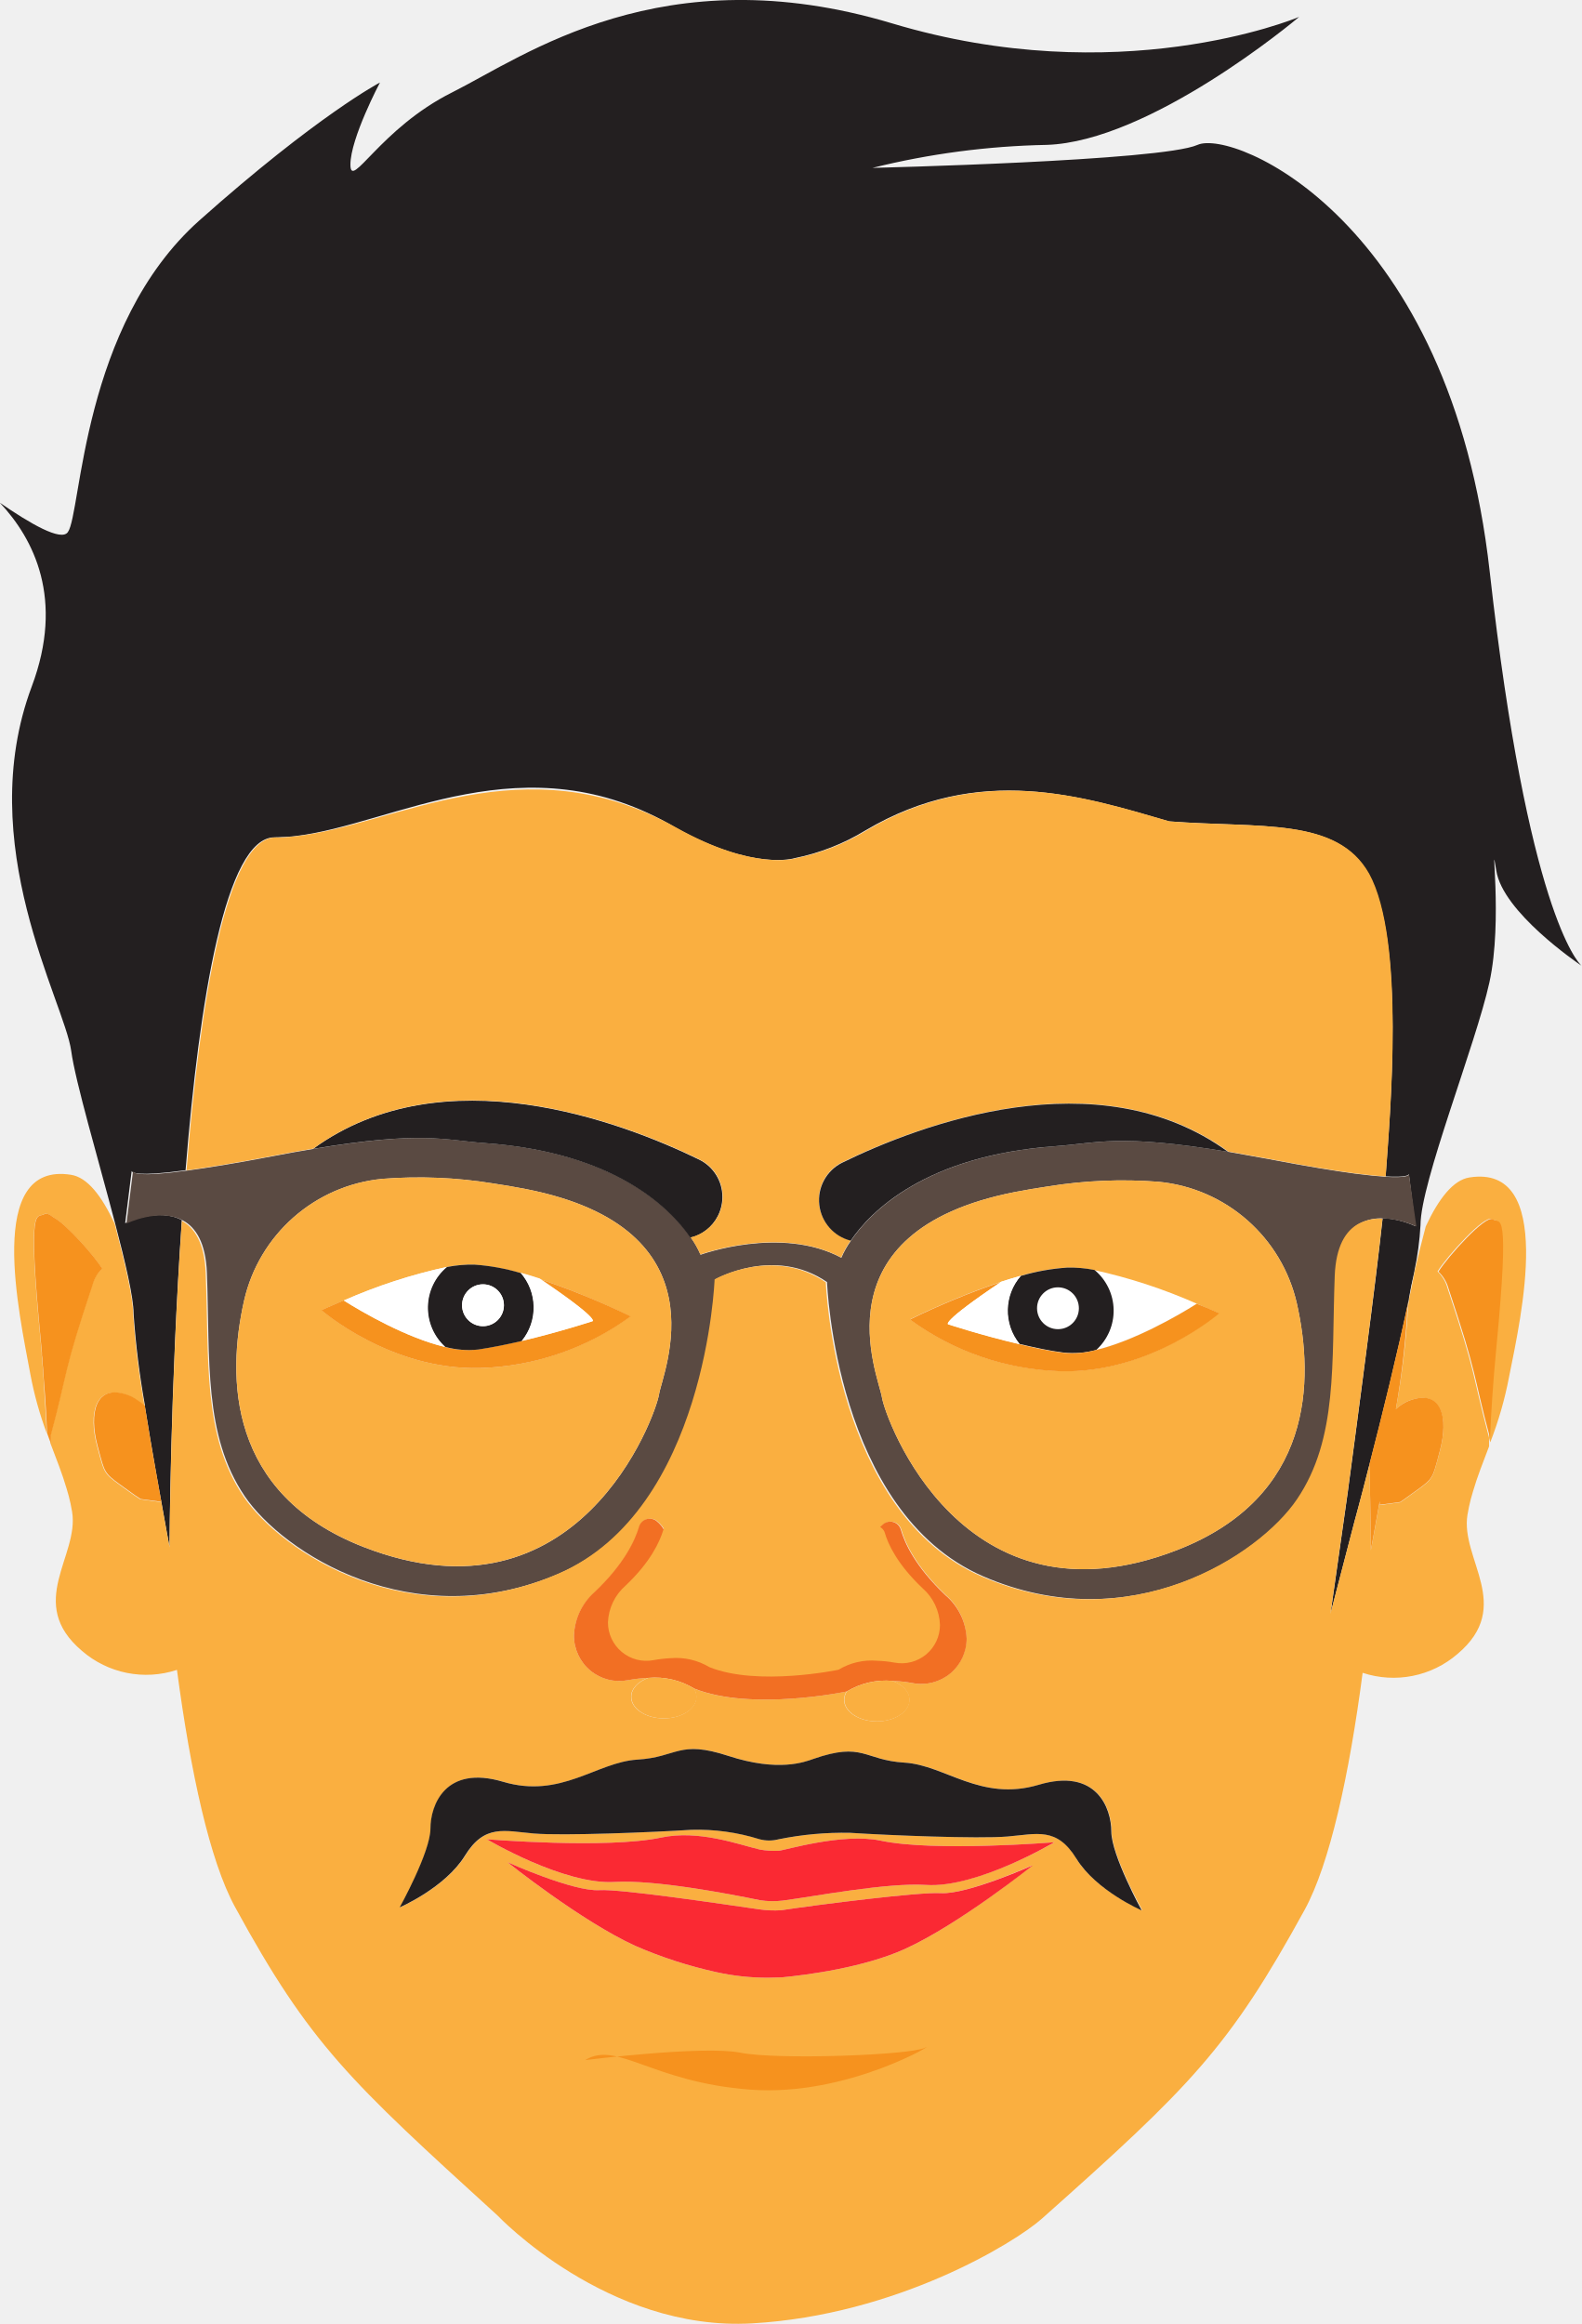
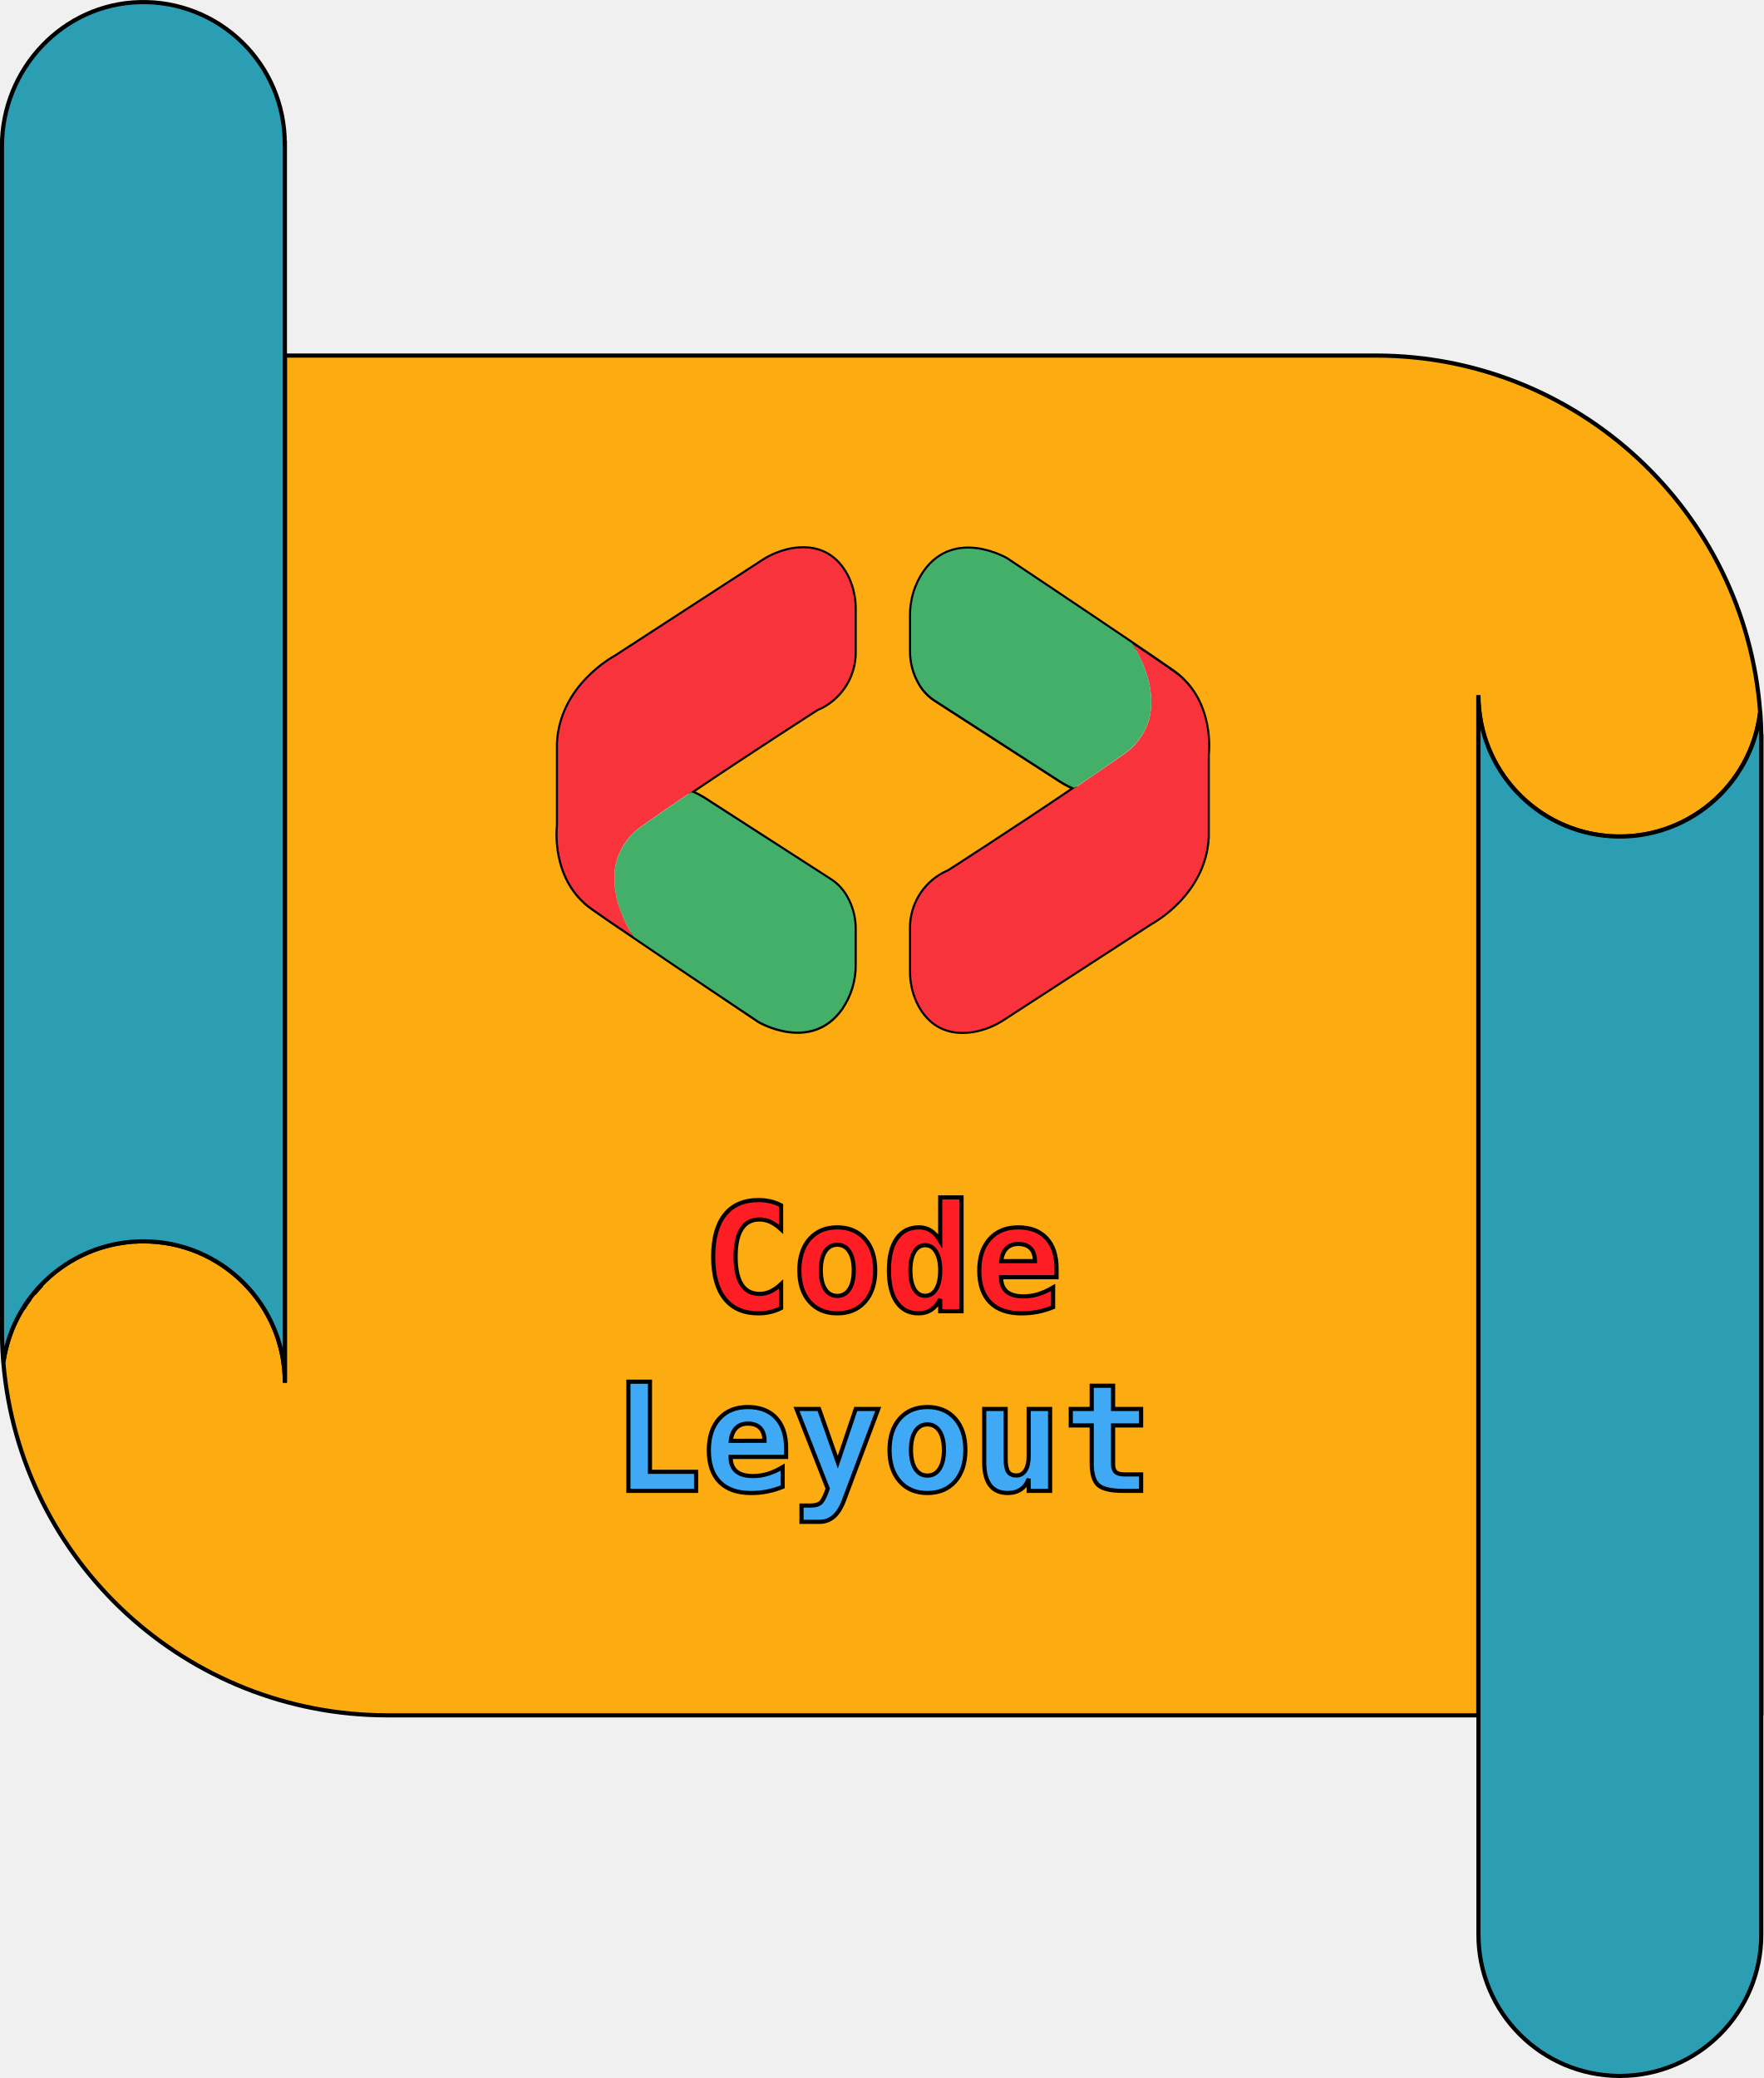
- <svg xmlns="http://www.w3.org/2000/svg" id="Layer_2" data-name="Layer 2" viewBox="0 0 231.2 339.72">
+ <svg xmlns="http://www.w3.org/2000/svg" id="Layer_1" data-name="Layer 1" viewBox="0 0 424 499.69">
  <defs>
-     <style>.cls-1{fill:none;}.cls-2{fill:#231f20;}.cls-3{fill:#5a4a42;}.cls-4{fill:#faaf40;}.cls-5{fill:#f6921e;}.cls-6{fill:#fff;}.cls-7{fill:#f26f23;}.cls-8{fill:#fa2933;}</style>
+     <style>.cls-1{fill:#fcab10;}.cls-1,.cls-2,.cls-3{stroke:#000;stroke-miterlimit:10;}.cls-2{fill:none;}.cls-3{fill:#2b9eb3;}.cls-4{fill:#f8333c;}.cls-5{fill:#44af69;}.cls-6{font-size:36px;fill:#ff1d25;font-family:DejaVuSansMono-Bold, DejaVu Sans Mono;font-weight:700;}.cls-7{fill:#3fa9f5;}</style>
  </defs>
-   <path class="cls-1" d="M243.14,259.22c-.1-1.47-.19-2.94-.27-4.4" transform="translate(-220.09 -40.02)" />
-   <path class="cls-1" d="M321.57,286.84" transform="translate(-220.09 -40.02)" />
-   <path class="cls-2" d="M451.29,181.18c-.68-.46-11.52-7.86-12.45-13.9-1-6.24,1,7.2-1,16.32s-10.08,29.28-10.08,35.52a44,44,0,0,1-.89,6.7s0,0,0,.05c-.35,1.52-.62,2.88-.81,4,0,0,0,.07,0,.1-1.61,7.67-4,17.38-5.75,24.09-.68,2.68-1.26,4.89-1.64,6.3l-.54,2-3.51,13.48,2.52-17.75c.06-.49.13-1,.19-1.45s.13-1,.2-1.48l.12-.91c.19-1.42.39-2.88.58-4.36l.27-2.05.36-2.74c0-.18.05-.35.07-.53.14-1.09.29-2.18.43-3.26.06-.5.13-1,.19-1.49s.16-1.17.23-1.74c1.07-8.23,2-15.76,2.45-20a13.24,13.24,0,0,1,4.78,1.18l-.95-7.63c0,.15-.37.53-3.4.35.64-9.07,2.92-34.6-2.55-44.28-4.67-8.26-15.78-6.58-29.13-7.62-12.63-3.66-27.65-8.56-44.37,1.33a31.92,31.92,0,0,1-10.33,4.05s-6,1.94-17.45-4.48c-22-13-41.12-.39-55.68,1.27l-.93.09c-.66,0-1.31.08-2,.08-7.14,0-11,23.84-13,48.66-7.23,1-7.84.31-7.88.11l-.95,7.63s4.81-2.35,8.28-.44c-1.69,24.48-1.8,47.72-1.8,47.72s-.56-2.94-1.3-7.13c-.23-1.3-.49-2.72-.75-4.21h0c-.51-2.9-1.05-6.07-1.54-9.12l0-.18a122.43,122.43,0,0,1-1.66-13.43c0-2.31-1.18-7.4-2.71-13.22-2.47-9.41-5.82-20.73-6.41-25.18-1-7.2-14.4-30.24-5.76-53.28,4.78-12.76.3-21.54-4.67-26.84,4.35,3,9,5.73,9.95,4.28C232,115,232,87.6,249.24,72.24s26.4-20.16,26.4-20.16-4.32,8.16-4.32,12,4.32-5.28,14.88-10.56,30.72-20.16,64.32-10.08c33,9.9,58.62-.58,59.5-.95-.65.56-21.82,18.24-36.94,18.71a114.84,114.84,0,0,0-25.44,3.36s42.24-1,47.52-3.36,37,11,42.72,62.4C443.43,173.09,450.76,180.69,451.29,181.18Z" transform="translate(-220.09 -40.02)" />
-   <path class="cls-1" d="M426.9,225.87c-.24,1.26-.51,2.61-.81,4C426.28,228.75,426.55,227.39,426.9,225.87Z" transform="translate(-220.09 -40.02)" />
-   <path class="cls-3" d="M426.07,211.69c0,.15-.37.53-3.4.35-1.09-.07-2.55-.21-4.48-.46-2.94-.39-7-1.05-12.53-2.11q-3.3-.61-6-1.08c-16-2.67-19.13-1.26-25.16-.83-19.1,1.36-27.13,9.59-30,13.82a13.34,13.34,0,0,0-1.41,2.5c-8.83-4.73-20.58-.44-20.58-.44a13.34,13.34,0,0,0-1.41-2.5c-2.9-4.22-10.93-12.45-30-13.82-6-.43-9.16-1.83-25.16.84q-2.74.45-6,1.08c-5.54,1.06-9.59,1.71-12.53,2.1-7.23,1-7.84.31-7.88.11l-.95,7.63s4.81-2.35,8.28-.44c1.84,1,3.31,3.23,3.48,7.64.48,12.72-.51,23.73,5.52,32.64,5.52,8.16,24.48,20.64,46.08,11.28s22.8-43,22.8-43,8.55-4.86,16.26.43c0,0,1.2,33.61,22.8,43s40.56-3.12,46.08-11.29c6-8.9,5-19.92,5.52-32.64.17-4.41,1.64-6.62,3.48-7.63a6.58,6.58,0,0,1,3.5-.74,13.24,13.24,0,0,1,4.78,1.18ZM316.44,243.84c-.48,3.12-11.76,34.56-43.2,22.32-19.88-7.74-20-24.79-17.47-36A23,23,0,0,1,276,212.34a68,68,0,0,1,16.18.67c1.54.23,3.15.5,4.83.83C326.28,219.6,316.92,240.72,316.44,243.84Zm75.78,22.75c-31.44,12.24-42.72-19.2-43.2-22.32s-9.84-24.24,19.44-30c1.68-.32,3.29-.6,4.83-.82a68.06,68.06,0,0,1,16.18-.68,23,23,0,0,1,20.22,17.81C412.21,241.81,412.1,258.85,392.22,266.59Z" transform="translate(-220.09 -40.02)" />
-   <path class="cls-2" d="M325.7,215a6.15,6.15,0,0,1-.68,2.8,6.08,6.08,0,0,1-4,3.14c-2.9-4.22-10.93-12.45-30-13.82-6-.43-9.16-1.83-25.16.84,19.1-13.88,45.21-3.9,56.44,1.57A6.07,6.07,0,0,1,325.7,215Z" transform="translate(-220.09 -40.02)" />
-   <path class="cls-4" d="M297,213.84c-1.68-.33-3.29-.6-4.83-.83a68,68,0,0,0-16.18-.67,23,23,0,0,0-20.22,17.81c-2.52,11.22-2.41,28.27,17.47,36,31.44,12.24,42.72-19.2,43.2-22.32S326.28,219.6,297,213.84ZM290.34,240c-13.14.36-23.22-8.46-23.22-8.46s1.26-.59,3.24-1.42a78.7,78.7,0,0,1,15-4.89h0a18.6,18.6,0,0,1,4-.35,31.23,31.23,0,0,1,6.73,1.22c.94.26,1.89.55,2.83.86a112.76,112.76,0,0,1,13.3,5.48A39.2,39.2,0,0,1,290.34,240Z" transform="translate(-220.09 -40.02)" />
-   <path class="cls-5" d="M312.3,232.44a39.2,39.2,0,0,1-22,7.56c-13.14.36-23.22-8.46-23.22-8.46s1.26-.59,3.24-1.42c2.81,1.75,9.25,5.48,14.78,6.79h0a13.06,13.06,0,0,0,4.83.38c2-.3,4.25-.75,6.37-1.25,5.49-1.29,10.37-2.89,10.37-2.89S308,233,299,227A112.76,112.76,0,0,1,312.3,232.44Z" transform="translate(-220.09 -40.02)" />
-   <path class="cls-2" d="M296.17,226.1a31.23,31.23,0,0,0-6.73-1.22,18.6,18.6,0,0,0-4,.35h0a7.74,7.74,0,0,0-.25,11.68h0a13.06,13.06,0,0,0,4.83.38c2-.3,4.25-.75,6.37-1.25a7.71,7.71,0,0,0-.18-10Zm-5.47,7.78a3.06,3.06,0,1,1,3.06-3.06A3.06,3.06,0,0,1,290.7,233.88Z" transform="translate(-220.09 -40.02)" />
-   <path class="cls-6" d="M282.6,231.18a7.73,7.73,0,0,0,2.54,5.73c-5.53-1.31-12-5-14.78-6.79a78.7,78.7,0,0,1,15-4.89A7.71,7.71,0,0,0,282.6,231.18Z" transform="translate(-220.09 -40.02)" />
-   <circle class="cls-6" cx="70.61" cy="190.8" r="3.06" />
-   <path class="cls-6" d="M306.72,233.16s-4.88,1.6-10.37,2.89a7.71,7.71,0,0,0-.18-10c.94.26,1.89.55,2.83.86C308,233,306.72,233.16,306.72,233.16Z" transform="translate(-220.09 -40.02)" />
-   <path class="cls-6" d="M369.29,226.53c-.94.26-1.89.55-2.83.86-9,6.06-7.72,6.2-7.72,6.2s4.88,1.61,10.37,2.89a7.71,7.71,0,0,1,.18-9.95Zm25.81,4a78.69,78.69,0,0,0-15-4.9,7.74,7.74,0,0,1,.25,11.68C385.85,236,392.29,232.31,395.1,230.56Zm-20.34-2.36a3.06,3.06,0,1,0,3.06,3.06A3.06,3.06,0,0,0,374.76,228.2Zm51.33,1.71c.3-1.43.57-2.78.81-4C426.55,227.39,426.28,228.75,426.09,229.91Zm-56.8-3.38c-.94.26-1.89.55-2.83.86-9,6.06-7.72,6.2-7.72,6.2s4.88,1.61,10.37,2.89a7.71,7.71,0,0,1,.18-9.95Zm25.81,4a78.69,78.69,0,0,0-15-4.9,7.74,7.74,0,0,1,.25,11.68C385.85,236,392.29,232.31,395.1,230.56Zm-20.34-2.36a3.06,3.06,0,1,0,3.06,3.06A3.06,3.06,0,0,0,374.76,228.2Zm-5.47-1.67c-.94.26-1.89.55-2.83.86-9,6.06-7.72,6.2-7.72,6.2s4.88,1.61,10.37,2.89a7.71,7.71,0,0,1,.18-9.95Zm25.81,4a78.69,78.69,0,0,0-15-4.9,7.74,7.74,0,0,1,.25,11.68C385.85,236,392.29,232.31,395.1,230.56Zm-20.34-2.36a3.06,3.06,0,1,0,3.06,3.06A3.06,3.06,0,0,0,374.76,228.2Z" transform="translate(-220.09 -40.02)" />
-   <path class="cls-4" d="M422.67,212c-1.09-.07-2.55-.21-4.48-.46-2.94-.39-7-1.05-12.53-2.11q-3.3-.61-6-1.08c-19.1-13.88-45.21-3.89-56.44,1.57a6.11,6.11,0,0,0,1.25,11.42,13.34,13.34,0,0,0-1.41,2.5c-8.83-4.73-20.58-.44-20.58-.44a13.34,13.34,0,0,0-1.41-2.5,6.08,6.08,0,0,0,4-3.14,6.15,6.15,0,0,0,.68-2.8,6.07,6.07,0,0,0-3.42-5.47c-11.23-5.47-37.34-15.45-56.44-1.57q-2.74.45-6,1.08c-5.54,1.06-9.59,1.71-12.53,2.1,2-24.82,5.87-48.66,13-48.66.64,0,1.29,0,2-.08l.93-.09c14.53-1.59,33.35-13.78,55.68-1.27,11.46,6.42,17.45,4.48,17.45,4.48a31.92,31.92,0,0,0,10.33-4.05c16.72-9.89,31.74-5,44.37-1.33,13.35,1,24.46-.64,29.13,7.62C425.59,177.44,423.31,203,422.67,212Z" transform="translate(-220.09 -40.02)" />
-   <path class="cls-6" d="M367.38,231.62a7.68,7.68,0,0,0,1.73,4.86c-5.49-1.28-10.37-2.89-10.37-2.89s-1.31-.14,7.72-6.2c.94-.31,1.89-.6,2.83-.86A7.68,7.68,0,0,0,367.38,231.62Z" transform="translate(-220.09 -40.02)" />
-   <circle class="cls-1" cx="154.67" cy="191.24" r="3.06" />
-   <path class="cls-1" d="M380.32,237.34a7.74,7.74,0,0,0-.25-11.68,78.69,78.69,0,0,1,15,4.9C392.29,232.31,385.85,236,380.32,237.34Z" transform="translate(-220.09 -40.02)" />
-   <path class="cls-6" d="M367.38,231.62a7.68,7.68,0,0,0,1.73,4.86c-5.49-1.28-10.37-2.89-10.37-2.89s-1.31-.14,7.72-6.2c.94-.31,1.89-.6,2.83-.86A7.68,7.68,0,0,0,367.38,231.62Z" transform="translate(-220.09 -40.02)" />
-   <circle class="cls-1" cx="154.67" cy="191.24" r="3.06" />
-   <path class="cls-1" d="M380.32,237.34a7.74,7.74,0,0,0-.25-11.68,78.69,78.69,0,0,1,15,4.9C392.29,232.31,385.85,236,380.32,237.34Z" transform="translate(-220.09 -40.02)" />
-   <circle class="cls-1" cx="154.67" cy="191.24" r="3.06" />
-   <circle class="cls-1" cx="154.67" cy="191.24" r="3.06" />
-   <path class="cls-2" d="M399.62,208.39c-16-2.67-19.13-1.26-25.16-.83-19.1,1.36-27.13,9.59-30,13.82A6.11,6.11,0,0,1,343.18,210C354.41,204.5,380.52,194.51,399.62,208.39Z" transform="translate(-220.09 -40.02)" />
-   <path class="cls-4" d="M434.91,212.14c-2.34.37-4.47,3.05-6.38,7.15-.62,2.34-1.17,4.56-1.62,6.53,0,0,0,0,0,.05-.24,1.26-.51,2.61-.81,4,0,0,0,.07,0,.1a17.25,17.25,0,0,0-.25,2.5A122.54,122.54,0,0,1,424.16,246a6.21,6.21,0,0,1,1.93-1.23c4.86-1.8,5.76,2.7,4.5,7.38-.3,1.13-.5,1.93-.7,2.55-.6,2-1.15,2.06-4.7,4.66l-.39.27h0l-3,.4c0-.16,0-.34,0-.52-.74,4.19-1.3,7.13-1.3,7.13s0-4.86-.22-12.49c-.68,2.68-1.26,4.89-1.64,6.3l-.54,2-3.51,13.48,2.52-17.75c.06-.49.13-1,.19-1.45s.13-1,.2-1.48l.12-.91c.19-1.42.39-2.88.58-4.36l.27-2.05.36-2.74c0-.18.05-.35.07-.53.14-1.09.29-2.18.43-3.26.06-.5.13-1,.19-1.49s.16-1.17.23-1.74c1.07-8.23,2-15.76,2.45-20a6.58,6.58,0,0,0-3.5.74c-1.84,1-3.31,3.22-3.48,7.63-.48,12.72.51,23.74-5.52,32.64-5.52,8.17-24.48,20.64-46.08,11.29s-22.8-43-22.8-43c-7.71-5.29-16.26-.43-16.26-.43s-1.2,33.6-22.8,43-40.56-3.12-46.08-11.28c-6-8.91-5-19.92-5.52-32.64-.17-4.41-1.64-6.63-3.48-7.64-1.69,24.48-1.8,47.72-1.8,47.72s-.56-2.94-1.3-7.13l0,.52-3-.41h0l-.9-.6c-3.55-2.59-4.1-2.7-4.7-4.65-.2-.62-.4-1.42-.7-2.55-1.26-4.68-.36-9.18,4.5-7.38a5.72,5.72,0,0,1,1.36.75,7.16,7.16,0,0,1,1.08.8,122.43,122.43,0,0,1-1.66-13.43c0-2.31-1.18-7.4-2.71-13.22-1.91-4.11-4-6.78-6.38-7.15-12.6-2-7.56,20.34-5.94,29.16a51.93,51.93,0,0,0,2.4,8.63c0-.26-.21-4-.48-8.08l-.06-.81c0-.49-.08-1-.12-1.49,0-.32,0-.64-.08-1l0-.41c-.06-.59-.11-1.17-.16-1.72-2-20.7-.54-17.82.54-18.54.24-.16.72,0,1.32.48,0,0,0,0,0,0,1.89,1,5.94,5.61,7.12,7.49a5.23,5.23,0,0,0-1.46,2.43c-4.37,13.1-3.44,12-6.08,21.89,0,.42,0,.84,0,1.24.87,2.31,1.73,4.43,2.37,6.64.22.7.4,1.41.56,2.14h0c.09.4.16.8.23,1.2,1.08,6.48-6.84,13.32,1.44,20.34a14.34,14.34,0,0,0,13.89,2.78c2,15,4.8,27.92,8.49,34.66,11,20.16,16.8,25.44,38.4,45.12,0,0,16.05,16.95,37.17,15.75s38.4-11.76,42.39-15.31c21.83-19.42,27.36-25,38.4-45.12,3.69-6.74,6.53-19.71,8.49-34.67a14.34,14.34,0,0,0,13.89-2.77c8.28-7,.36-13.86,1.44-20.35.07-.39.14-.8.23-1.2.16-.74.34-1.44.56-2.14.64-2.22,1.5-4.34,2.37-6.65,0-.39,0-.82,0-1.24-2.64-9.91-1.71-8.78-6.08-21.89a5.29,5.29,0,0,0-1.46-2.43c1.4-2.24,6.9-8.33,7.94-7.65s2.52-2.16.54,18.55c-.52,5.39-.8,9.83-.94,13.42.06.22.12.43.17.66a54.31,54.31,0,0,0,2.75-9.58C442.47,232.48,447.51,210.16,434.91,212.14ZM307.08,272.76c4.37-4.14,5.95-7.62,6.52-9.59a1.62,1.62,0,0,1,2.57-.79c1,.79,1.88,2.22,1.71,4.8-.26,3.85-3.53,8.61-5.39,11a1,1,0,0,0,.75,1.55c3.46,0,10.34.22,12.2,1.82,6.48,2.82,14.58.44,14.58.44,1.86-1.6,8.73-1.82,12.2-1.83a1,1,0,0,0,.75-1.54c-1.86-2.42-5.14-7.19-5.39-11-.18-2.59.72-4,1.71-4.8a1.61,1.61,0,0,1,2.57.79c.57,2,2.15,5.45,6.52,9.59a8.82,8.82,0,0,1,3,6.34,6.62,6.62,0,0,1-7.85,6.52,20,20,0,0,0-3-.33c1.49.53,2.5,1.57,2.5,2.77,0,1.73-2.14,3.15-4.77,3.15s-4.77-1.42-4.77-3.15a2.34,2.34,0,0,1,.36-1.22s-13.92,2.94-22.32-.44a2.34,2.34,0,0,1,.36,1.22c0,1.74-2.14,3.15-4.77,3.15s-4.77-1.41-4.77-3.15c0-1.19,1-2.23,2.49-2.77a21.36,21.36,0,0,0-3,.34A6.63,6.63,0,0,1,304,279.1,8.89,8.89,0,0,1,307.08,272.76Zm45.3,52.16c-6,2.71-14.24,3.79-18,4.15-.66,0-1.31.05-2,.05a34.57,34.57,0,0,1-7.58-.82,64,64,0,0,1-11.79-3.82c-7.92-3.6-18.72-12.24-18.72-12.24s9.6,4.32,13.44,4.08c3.1-.19,17.76,2,23.3,2.8a15.77,15.77,0,0,0,3.25.14c5.54-.84,20.21-2.69,23.31-2.5,3.84.24,13.44-4.08,13.44-4.08S360.3,321.32,352.38,324.92Zm3.12-9.36c-5.77-.37-16.38,1.69-21,2.29a12.08,12.08,0,0,1-3.36-.07c-4.57-.95-15.38-3-21.15-2.66-7.44.48-18.72-6.24-18.72-6.24s17.52,1.44,25.44-.24c5.55-1.18,11.31,1,14.48,1.75a12.63,12.63,0,0,0,2.74.17c.68,0,9.34-2.66,14.88-1.48,7.92,1.68,25.44.24,25.44.24S362.94,316,355.5,315.56Zm22-3.84c-2.88-4.68-5.76-3.6-10.08-3.24s-17.46-.18-23-.54a47.72,47.72,0,0,0-10.44.94,5.47,5.47,0,0,1-2.8,0,30.43,30.43,0,0,0-10-1.38c-5.58.36-18.72.9-23,.54s-7.2-1.44-10.08,3.24-9.54,7.56-9.54,7.56,4.5-8.1,4.5-11.52,2.16-9.36,10.62-6.84,13.68-2.88,19.62-3.24,6-2.93,13.32-.54,11.16.88,12.42.44c7.31-2.55,7.38.18,13.32.54s11.16,5.76,19.62,3.24,10.62,3.42,10.62,6.84,4.5,11.52,4.5,11.52S380.34,316.4,377.46,311.72Z" transform="translate(-220.09 -40.02)" />
-   <path class="cls-5" d="M243.65,259.55l-3-.41h0l-.9-.6c-3.55-2.59-4.1-2.7-4.7-4.65-.2-.62-.4-1.42-.7-2.55-1.26-4.68-.36-9.18,4.5-7.38a5.72,5.72,0,0,1,1.36.75,7.16,7.16,0,0,1,1.08.8l0,.18c.49,3.05,1,6.22,1.54,9.12h0c.26,1.49.52,2.91.75,4.21Z" transform="translate(-220.09 -40.02)" />
-   <path class="cls-7" d="M361.41,279.54a6.62,6.62,0,0,1-7.85,6.52,20,20,0,0,0-3-.33,11,11,0,0,0-6.68,1.55s-13.92,2.94-22.32-.44a11,11,0,0,0-6.68-1.55h0a21.36,21.36,0,0,0-3,.34A6.63,6.63,0,0,1,304,279.1a8.89,8.89,0,0,1,3-6.34c4.37-4.14,5.95-7.62,6.52-9.59a1.62,1.62,0,0,1,2.57-.79c1,.79,1.88,2.22,1.71,4.8-.26,3.85-3.53,8.61-5.39,11a1,1,0,0,0,.75,1.55c3.46,0,10.34.22,12.2,1.82,6.48,2.82,14.58.44,14.58.44,1.86-1.6,8.73-1.82,12.2-1.83a1,1,0,0,0,.75-1.54c-1.86-2.42-5.14-7.19-5.39-11-.18-2.59.72-4,1.71-4.8a1.61,1.61,0,0,1,2.57.79c.57,2,2.15,5.45,6.52,9.59A8.82,8.82,0,0,1,361.41,279.54Z" transform="translate(-220.09 -40.02)" />
-   <path class="cls-4" d="M321.93,288.06c0,1.74-2.14,3.15-4.77,3.15s-4.77-1.41-4.77-3.15c0-1.19,1-2.23,2.49-2.77h0a11,11,0,0,1,6.68,1.55A2.34,2.34,0,0,1,321.93,288.06Z" transform="translate(-220.09 -40.02)" />
-   <path class="cls-4" d="M353.07,288.5c0,1.73-2.14,3.15-4.77,3.15s-4.77-1.42-4.77-3.15a2.34,2.34,0,0,1,.36-1.22,11,11,0,0,1,6.68-1.55C352.06,286.26,353.07,287.3,353.07,288.5Z" transform="translate(-220.09 -40.02)" />
-   <path class="cls-5" d="M438.87,236.81c-.52,5.39-.8,9.83-.94,13.42-2.64-9.91-1.71-8.78-6.08-21.89a5.29,5.29,0,0,0-1.46-2.43c1.4-2.24,6.9-8.33,7.94-7.65S440.85,216.1,438.87,236.81Z" transform="translate(-220.09 -40.02)" />
-   <path class="cls-5" d="M430.59,252.1c-.3,1.13-.5,1.93-.7,2.55-.6,2-1.15,2.06-4.7,4.66l-.39.27h0l-3,.4c0-.16,0-.34,0-.52-.74,4.19-1.3,7.13-1.3,7.13s0-4.86-.22-12.49c1.73-6.71,4.14-16.42,5.75-24.09a17.25,17.25,0,0,0-.25,2.5A122.54,122.54,0,0,1,424.16,246a6.21,6.21,0,0,1,1.93-1.23C431,242.92,431.85,247.42,430.59,252.1Z" transform="translate(-220.09 -40.02)" />
-   <path class="cls-2" d="M387,319.28s-6.66-2.88-9.54-7.56-5.76-3.6-10.08-3.24-17.46-.18-23-.54a47.72,47.72,0,0,0-10.44.94,5.47,5.47,0,0,1-2.8,0,30.43,30.43,0,0,0-10-1.38c-5.58.36-18.72.9-23,.54s-7.2-1.44-10.08,3.24-9.54,7.56-9.54,7.56,4.5-8.1,4.5-11.52,2.16-9.36,10.62-6.84,13.68-2.88,19.62-3.24,6-2.93,13.32-.54,11.16.88,12.42.44c7.31-2.55,7.38.18,13.32.54s11.16,5.76,19.62,3.24,10.62,3.42,10.62,6.84S387,319.28,387,319.28Z" transform="translate(-220.09 -40.02)" />
-   <circle class="cls-1" cx="154.67" cy="191.24" r="3.06" />
-   <path class="cls-6" d="M369.29,226.53a7.71,7.71,0,0,0-.18,9.95c-5.49-1.28-10.37-2.89-10.37-2.89s-1.31-.14,7.72-6.2C367.4,227.08,368.35,226.79,369.29,226.53Z" transform="translate(-220.09 -40.02)" />
-   <path class="cls-1" d="M380.32,237.34a7.74,7.74,0,0,0-.25-11.68,78.69,78.69,0,0,1,15,4.9C392.29,232.31,385.85,236,380.32,237.34Z" transform="translate(-220.09 -40.02)" />
-   <path class="cls-4" d="M409.69,230.58a23,23,0,0,0-20.22-17.81,68.06,68.06,0,0,0-16.18.68c-1.54.22-3.15.5-4.83.82-29.28,5.76-19.92,26.88-19.44,30s11.76,34.56,43.2,22.32C412.1,258.85,412.21,241.81,409.69,230.58Zm-34.57,9.86a39.2,39.2,0,0,1-22-7.56,113.81,113.81,0,0,1,13.3-5.49c.94-.31,1.89-.6,2.83-.86a31.17,31.17,0,0,1,6.73-1.21,17.94,17.94,0,0,1,4,.34h0a78.69,78.69,0,0,1,15,4.9c2,.83,3.24,1.41,3.24,1.41S388.26,240.79,375.12,240.44Z" transform="translate(-220.09 -40.02)" />
-   <path class="cls-2" d="M380.07,225.66h0a17.94,17.94,0,0,0-4-.34,31.17,31.17,0,0,0-6.73,1.21,7.71,7.71,0,0,0-.18,9.95c2.12.5,4.32,1,6.37,1.25a12.85,12.85,0,0,0,4.83-.38h0a7.74,7.74,0,0,0-.25-11.68Zm-5.31,8.66a3.06,3.06,0,1,1,3.06-3.06A3.06,3.06,0,0,1,374.76,234.32Z" transform="translate(-220.09 -40.02)" />
-   <circle class="cls-1" cx="154.67" cy="191.24" r="3.06" />
-   <path class="cls-5" d="M398.34,232s-10.08,8.82-23.22,8.47a39.2,39.2,0,0,1-22-7.56,113.81,113.81,0,0,1,13.3-5.49c-9,6.06-7.72,6.2-7.72,6.2s4.88,1.61,10.37,2.89c2.12.5,4.32,1,6.37,1.25a12.85,12.85,0,0,0,4.83-.38h0c5.53-1.31,12-5,14.78-6.78C397.08,231.39,398.34,232,398.34,232Z" transform="translate(-220.09 -40.02)" />
-   <path class="cls-6" d="M369.29,226.53a7.71,7.71,0,0,0-.18,9.95c-5.49-1.28-10.37-2.89-10.37-2.89s-1.31-.14,7.72-6.2C367.4,227.08,368.35,226.79,369.29,226.53Z" transform="translate(-220.09 -40.02)" />
-   <path class="cls-1" d="M380.32,237.34a7.74,7.74,0,0,0-.25-11.68,78.69,78.69,0,0,1,15,4.9C392.29,232.31,385.85,236,380.32,237.34Z" transform="translate(-220.09 -40.02)" />
-   <path class="cls-8" d="M374.22,309.32s-11.28,6.72-18.72,6.24c-5.77-.37-16.38,1.69-21,2.29a12.08,12.08,0,0,1-3.36-.07c-4.57-.95-15.38-3-21.15-2.66-7.44.48-18.72-6.24-18.72-6.24s17.52,1.44,25.44-.24c5.55-1.18,11.31,1,14.48,1.75a12.63,12.63,0,0,0,2.74.17c.68,0,9.34-2.66,14.88-1.48C356.7,310.76,374.22,309.32,374.22,309.32Z" transform="translate(-220.09 -40.02)" />
-   <path class="cls-8" d="M371.1,312.68s-10.8,8.64-18.72,12.24c-6,2.71-14.24,3.79-18,4.15-.66,0-1.31.05-2,.05a34.57,34.57,0,0,1-7.58-.82,64,64,0,0,1-11.79-3.82c-7.92-3.6-18.72-12.24-18.72-12.24s9.6,4.32,13.44,4.08c3.1-.19,17.76,2,23.3,2.8a15.77,15.77,0,0,0,3.25.14c5.54-.84,20.21-2.69,23.31-2.5C361.5,317,371.1,312.68,371.1,312.68Z" transform="translate(-220.09 -40.02)" />
-   <path class="cls-1" d="M308.88,343.68a54.19,54.19,0,0,1,23.58,1.62c12.6,3.78,20.16-2.16,20.16-2.16" transform="translate(-220.09 -40.02)" />
-   <path class="cls-5" d="M233.61,227.91c-4.37,13.1-3.44,12-6.08,21.89,0,.42,0,.84,0,1.24l-.56-1.53h0v0c-.09-2.33-.24-5-.49-8.05l-.06-.81c0-.49-.08-1-.12-1.49,0-.32,0-.64-.08-1l0-.41c-.06-.59-.11-1.17-.16-1.72-2-20.7-.54-17.82.54-18.54.24-.16.72,0,1.32.48,0,0,0,0,0,0,1.89,1,5.94,5.61,7.12,7.49A5.23,5.23,0,0,0,233.61,227.91Z" transform="translate(-220.09 -40.02)" />
-   <path class="cls-4" d="M357.51,277.55a5.6,5.6,0,0,1-6.64,5.51,16.76,16.76,0,0,0-2.53-.27,9.31,9.31,0,0,0-5.66,1.31s-11.78,2.48-18.88-.38a9.45,9.45,0,0,0-5.66-1.31h0a19.78,19.78,0,0,0-2.52.29,5.61,5.61,0,0,1-6.65-5.53,7.53,7.53,0,0,1,2.57-5.36c3.7-3.5,5-6.45,5.52-8.12a1.37,1.37,0,0,1,2.18-.67,4.47,4.47,0,0,1,1.44,4.07c-.22,3.25-3,7.28-4.56,9.33a.81.81,0,0,0,.64,1.31c2.92,0,8.75.19,10.32,1.54,5.48,2.39,12.34.38,12.34.38,1.57-1.36,7.39-1.54,10.32-1.55a.82.82,0,0,0,.64-1.31c-1.58-2-4.35-6.08-4.56-9.33a4.41,4.41,0,0,1,1.44-4.06,1.37,1.37,0,0,1,2.18.67c.48,1.66,1.82,4.61,5.52,8.11A7.46,7.46,0,0,1,357.51,277.55Z" transform="translate(-220.09 -40.02)" />
-   <path class="cls-5" d="M305.64,341.16s17.28-2.16,22.68-1.08,24.84.36,27-.72-11.16,7.2-25.56,6.12S310.32,338.28,305.64,341.16Z" transform="translate(-220.09 -40.02)" />
+   <path class="cls-1" d="M736.82,190.5H474.5v247a34,34,0,0,0-34-34c-.58,0-1.15,0-1.72.05-1,0-2,.14-3,.27-.55.08-1.1.17-1.64.27s-1,.19-1.45.31a33.26,33.26,0,0,0-9,3.52c-.27.14-.55.3-.82.47s-.76.47-1.13.72-.82.55-1.22.84a34.59,34.59,0,0,0-4.61,4c-.63.66-1.24,1.35-1.82,2.06-.32.38-.62.77-.91,1.17-.59.79-1.15,1.61-1.67,2.45-.16.26-.32.52-.46.78s-.26.44-.38.66l-.05.08c-.4.73-.77,1.48-1.12,2.24-.23.52-.46,1-.67,1.57s-.36.94-.52,1.42-.32,1-.46,1.44-.28,1-.4,1.47-.23,1-.33,1.49-.18.94-.25,1.41c0,0,0,.07,0,.11l-.06.38a92.67,92.67,0,0,0,92.34,84.8h262.3V272.19a34,34,0,0,0,67.76,4A92.68,92.68,0,0,0,736.82,190.5ZM611.5,261.84a14.77,14.77,0,0,1-7.73,13.07,13.38,13.38,0,0,1-1.27.59S586.13,286,572.17,295.45a4.09,4.09,0,0,1,.61.23,20,20,0,0,1,2.84,1.55L605.5,316.5a11.59,11.59,0,0,1,3.91,4.05,15.51,15.51,0,0,1,2.09,8v8.37a18.36,18.36,0,0,1-3.24,10.66c-7.36,10.34-19.76,3-19.76,3S571,338.86,558.32,330.23c-4-2.68-7.45-5.07-9.82-6.73-10-7-8.34-19.9-8.34-19.9V283.69c.66-13.82,13.55-20.65,13.55-20.65l35.43-23a19.35,19.35,0,0,1,7.48-3c7.72-1.19,11.49,3.16,13.3,7a17.58,17.58,0,0,1,1.58,7.46Zm84.89,24.54v19.91c-.66,13.82-13.55,20.65-13.55,20.65l-35.43,23a19.25,19.25,0,0,1-7.48,3c-7.72,1.19-11.49-3.16-13.3-7a17.62,17.62,0,0,1-1.58-7.47v-10.3a14.75,14.75,0,0,1,7.73-13.06,12.34,12.34,0,0,1,1.27-.6s16.37-10.52,30.33-20a2.74,2.74,0,0,1-.61-.23,20.61,20.61,0,0,1-2.85-1.54l-29.87-19.28a11.59,11.59,0,0,1-3.91-4.05,15.48,15.48,0,0,1-2.09-8V253.1a18.33,18.33,0,0,1,3.24-10.65c7.35-10.35,19.76-3,19.76-3s17.45,11.64,30.17,20.27l.32.49c-.12-.2-.23-.37-.31-.49,3.95,2.68,7.45,5.07,9.82,6.73C698.05,273.48,696.39,286.38,696.39,286.38Z" transform="translate(-406 -105)" />
+   <path class="cls-2" d="M413.23,417.2c-.59.79-1.15,1.61-1.67,2.45A28.6,28.6,0,0,1,413.23,417.2Z" transform="translate(-406 -105)" />
+   <path class="cls-2" d="M416,414c-.63.66-1.24,1.35-1.82,2.06C414.71,415.32,415.32,414.63,416,414Z" transform="translate(-406 -105)" />
+   <path class="cls-2" d="M679.14,261.25l-.46-.78C678.83,260.7,679,261,679.14,261.25Z" transform="translate(-406 -105)" />
+   <path class="cls-2" d="M829.5,283.18V517.5h0V281.59C829.5,282.12,829.5,282.65,829.5,283.18Z" transform="translate(-406 -105)" />
+   <path class="cls-3" d="M474.5,139.5v298a34,34,0,0,0-34-34c-.58,0-1.15,0-1.72.05-1,0-2,.14-3,.27-.55.08-1.1.17-1.64.27s-1,.19-1.45.31a33.26,33.26,0,0,0-9,3.52c-.27.14-.55.3-.82.47s-.76.47-1.13.72-.82.55-1.22.84a34.59,34.59,0,0,0-4.61,4c-.64.66-1.25,1.35-1.82,2.06-.32.38-.62.77-.91,1.17a28.6,28.6,0,0,0-1.67,2.45c-.16.26-.32.52-.46.78a6.24,6.24,0,0,0-.38.66l-.05.08c-.4.73-.77,1.48-1.12,2.24-.23.52-.46,1-.67,1.57s-.36.94-.52,1.42-.32,1-.46,1.44-.28,1-.4,1.47-.23,1-.33,1.49-.18.94-.25,1.41c0,0,0,.07,0,.11s-.09.06-.09,0q-.31-3.7-.31-7.5V140.18c0-18.59,14.63-34.25,33.21-34.67a34,34,0,0,1,34.79,34Z" transform="translate(-406 -105)" />
+   <path class="cls-2" d="M413.23,417.2c-.59.79-1.15,1.61-1.67,2.45A28.6,28.6,0,0,1,413.23,417.2Z" transform="translate(-406 -105)" />
+   <path class="cls-2" d="M416,414c-.63.66-1.24,1.35-1.82,2.06C414.71,415.32,415.32,414.63,416,414Z" transform="translate(-406 -105)" />
+   <path class="cls-3" d="M829.48,281.59v288.6a34,34,0,0,1-68,0v-298a34,34,0,0,0,67.76,4C829.37,278,829.46,279.79,829.48,281.59Z" transform="translate(-406 -105)" />
+   <path class="cls-4" d="M611.5,251.54v10.3a14.77,14.77,0,0,1-7.73,13.07,13.38,13.38,0,0,1-1.27.59S586.13,286,572.17,295.45c-4.3,2.9-8.37,5.7-11.67,8.05a15.45,15.45,0,0,0-6.1,8,15.26,15.26,0,0,0-.52,2.33,21.12,21.12,0,0,0,1.24,9.86l.19.51a32.92,32.92,0,0,0,1.55,3.48c.26.49.5.92.71,1.29l.3.51c.19.31.34.54.45.71-4-2.68-7.45-5.07-9.82-6.73-10-7-8.34-19.9-8.34-19.9V283.69c.66-13.82,13.55-20.65,13.55-20.65l35.43-23a19.35,19.35,0,0,1,7.48-3c7.72-1.19,11.49,3.16,13.3,7A17.58,17.58,0,0,1,611.5,251.54Z" transform="translate(-406 -105)" />
+   <path class="cls-5" d="M611.5,328.51v8.37a18.36,18.36,0,0,1-3.24,10.66c-7.36,10.34-19.76,3-19.76,3S571,338.86,558.32,330.23c-.11-.17-.26-.4-.45-.71l-.3-.51c-.21-.37-.45-.8-.71-1.29a32.92,32.92,0,0,1-1.55-3.48l-.19-.51a21.12,21.12,0,0,1-1.24-9.86,15.26,15.26,0,0,1,.52-2.33,15.45,15.45,0,0,1,6.1-8c3.3-2.35,7.37-5.15,11.67-8.05a4.09,4.09,0,0,1,.61.23,20,20,0,0,1,2.84,1.55L605.5,316.5a11.59,11.59,0,0,1,3.91,4.05A15.51,15.51,0,0,1,611.5,328.51Z" transform="translate(-406 -105)" />
+   <path class="cls-4" d="M696.39,286.38v19.91c-.66,13.82-13.55,20.65-13.55,20.65l-35.43,23a19.25,19.25,0,0,1-7.48,3c-7.72,1.19-11.49-3.16-13.3-7a17.62,17.62,0,0,1-1.58-7.47v-10.3a14.75,14.75,0,0,1,7.73-13.06,12.34,12.34,0,0,1,1.27-.6s16.37-10.52,30.33-20c4.3-2.9,8.37-5.7,11.67-8a15.45,15.45,0,0,0,6.1-8,15.94,15.94,0,0,0,.43-1.75,20,20,0,0,0-.8-9.39c-.16-.54-.34-1.06-.53-1.55h0c-.13-.33-.25-.66-.38-1-.19-.47-.39-.91-.59-1.33h0c-.19-.42-.39-.81-.58-1.17h0c-.18-.36-.36-.69-.53-1h0c-.16-.3-.31-.55-.46-.78l-.13-.22h0c-.12-.2-.23-.37-.31-.49,3.95,2.68,7.45,5.07,9.82,6.73C698.05,273.48,696.39,286.38,696.39,286.38Z" transform="translate(-406 -105)" />
+   <path class="cls-5" d="M682.58,276.69a15.94,15.94,0,0,1-.43,1.75,15.45,15.45,0,0,1-6.1,8c-3.3,2.35-7.37,5.15-11.67,8a2.74,2.74,0,0,1-.61-.23,20.61,20.61,0,0,1-2.85-1.54l-29.87-19.28a11.59,11.59,0,0,1-3.91-4.05,15.48,15.48,0,0,1-2.09-8V253.1a18.33,18.33,0,0,1,3.24-10.65c7.35-10.35,19.76-3,19.76-3s17.45,11.64,30.17,20.27l.32.49h0l.13.22.46.78h0l.53,1h0c.18.36.38.75.58,1.17h0c.19.42.39.86.59,1.33.13.31.25.64.38,1h0c.18.5.36,1,.53,1.55A20,20,0,0,1,682.58,276.69Z" transform="translate(-406 -105)" />
+   <text class="cls-6" transform="translate(168.81 315.3)" style="stroke:#000000;">Code <tspan class="cls-7">
+       <tspan x="-21.67" y="43.2">Leyout</tspan>
+     </tspan>
+   </text>
</svg>
